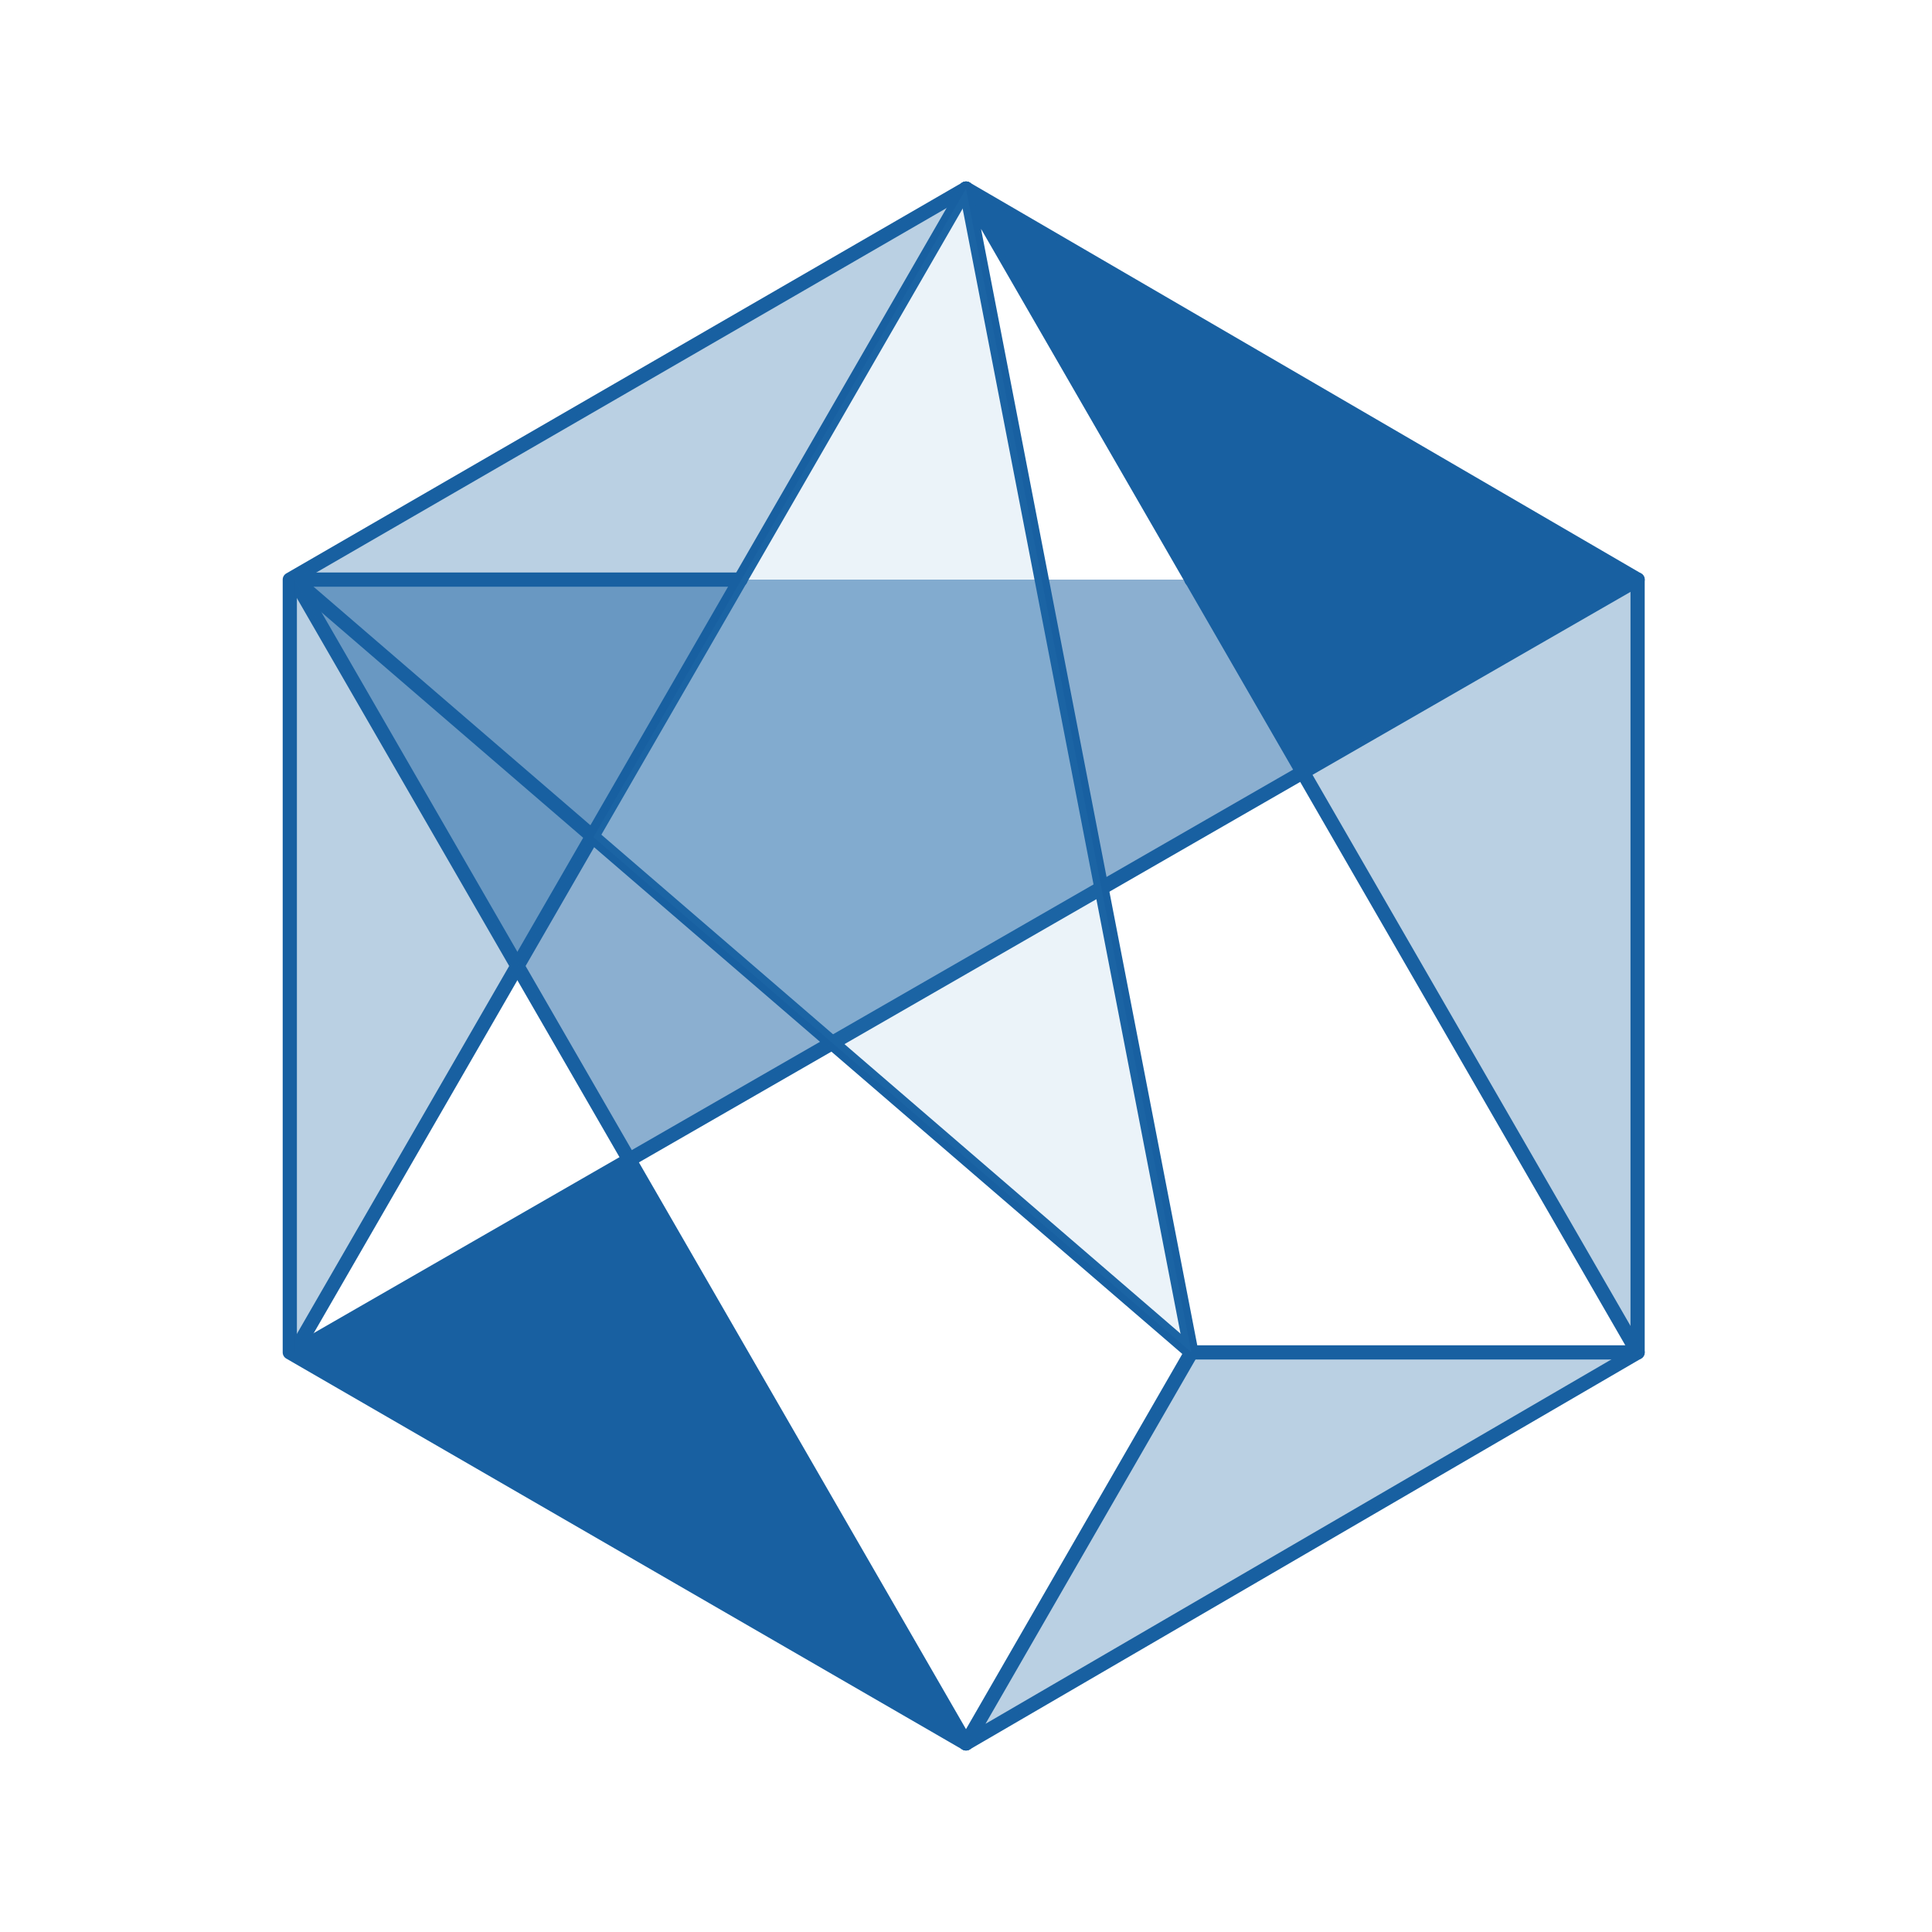
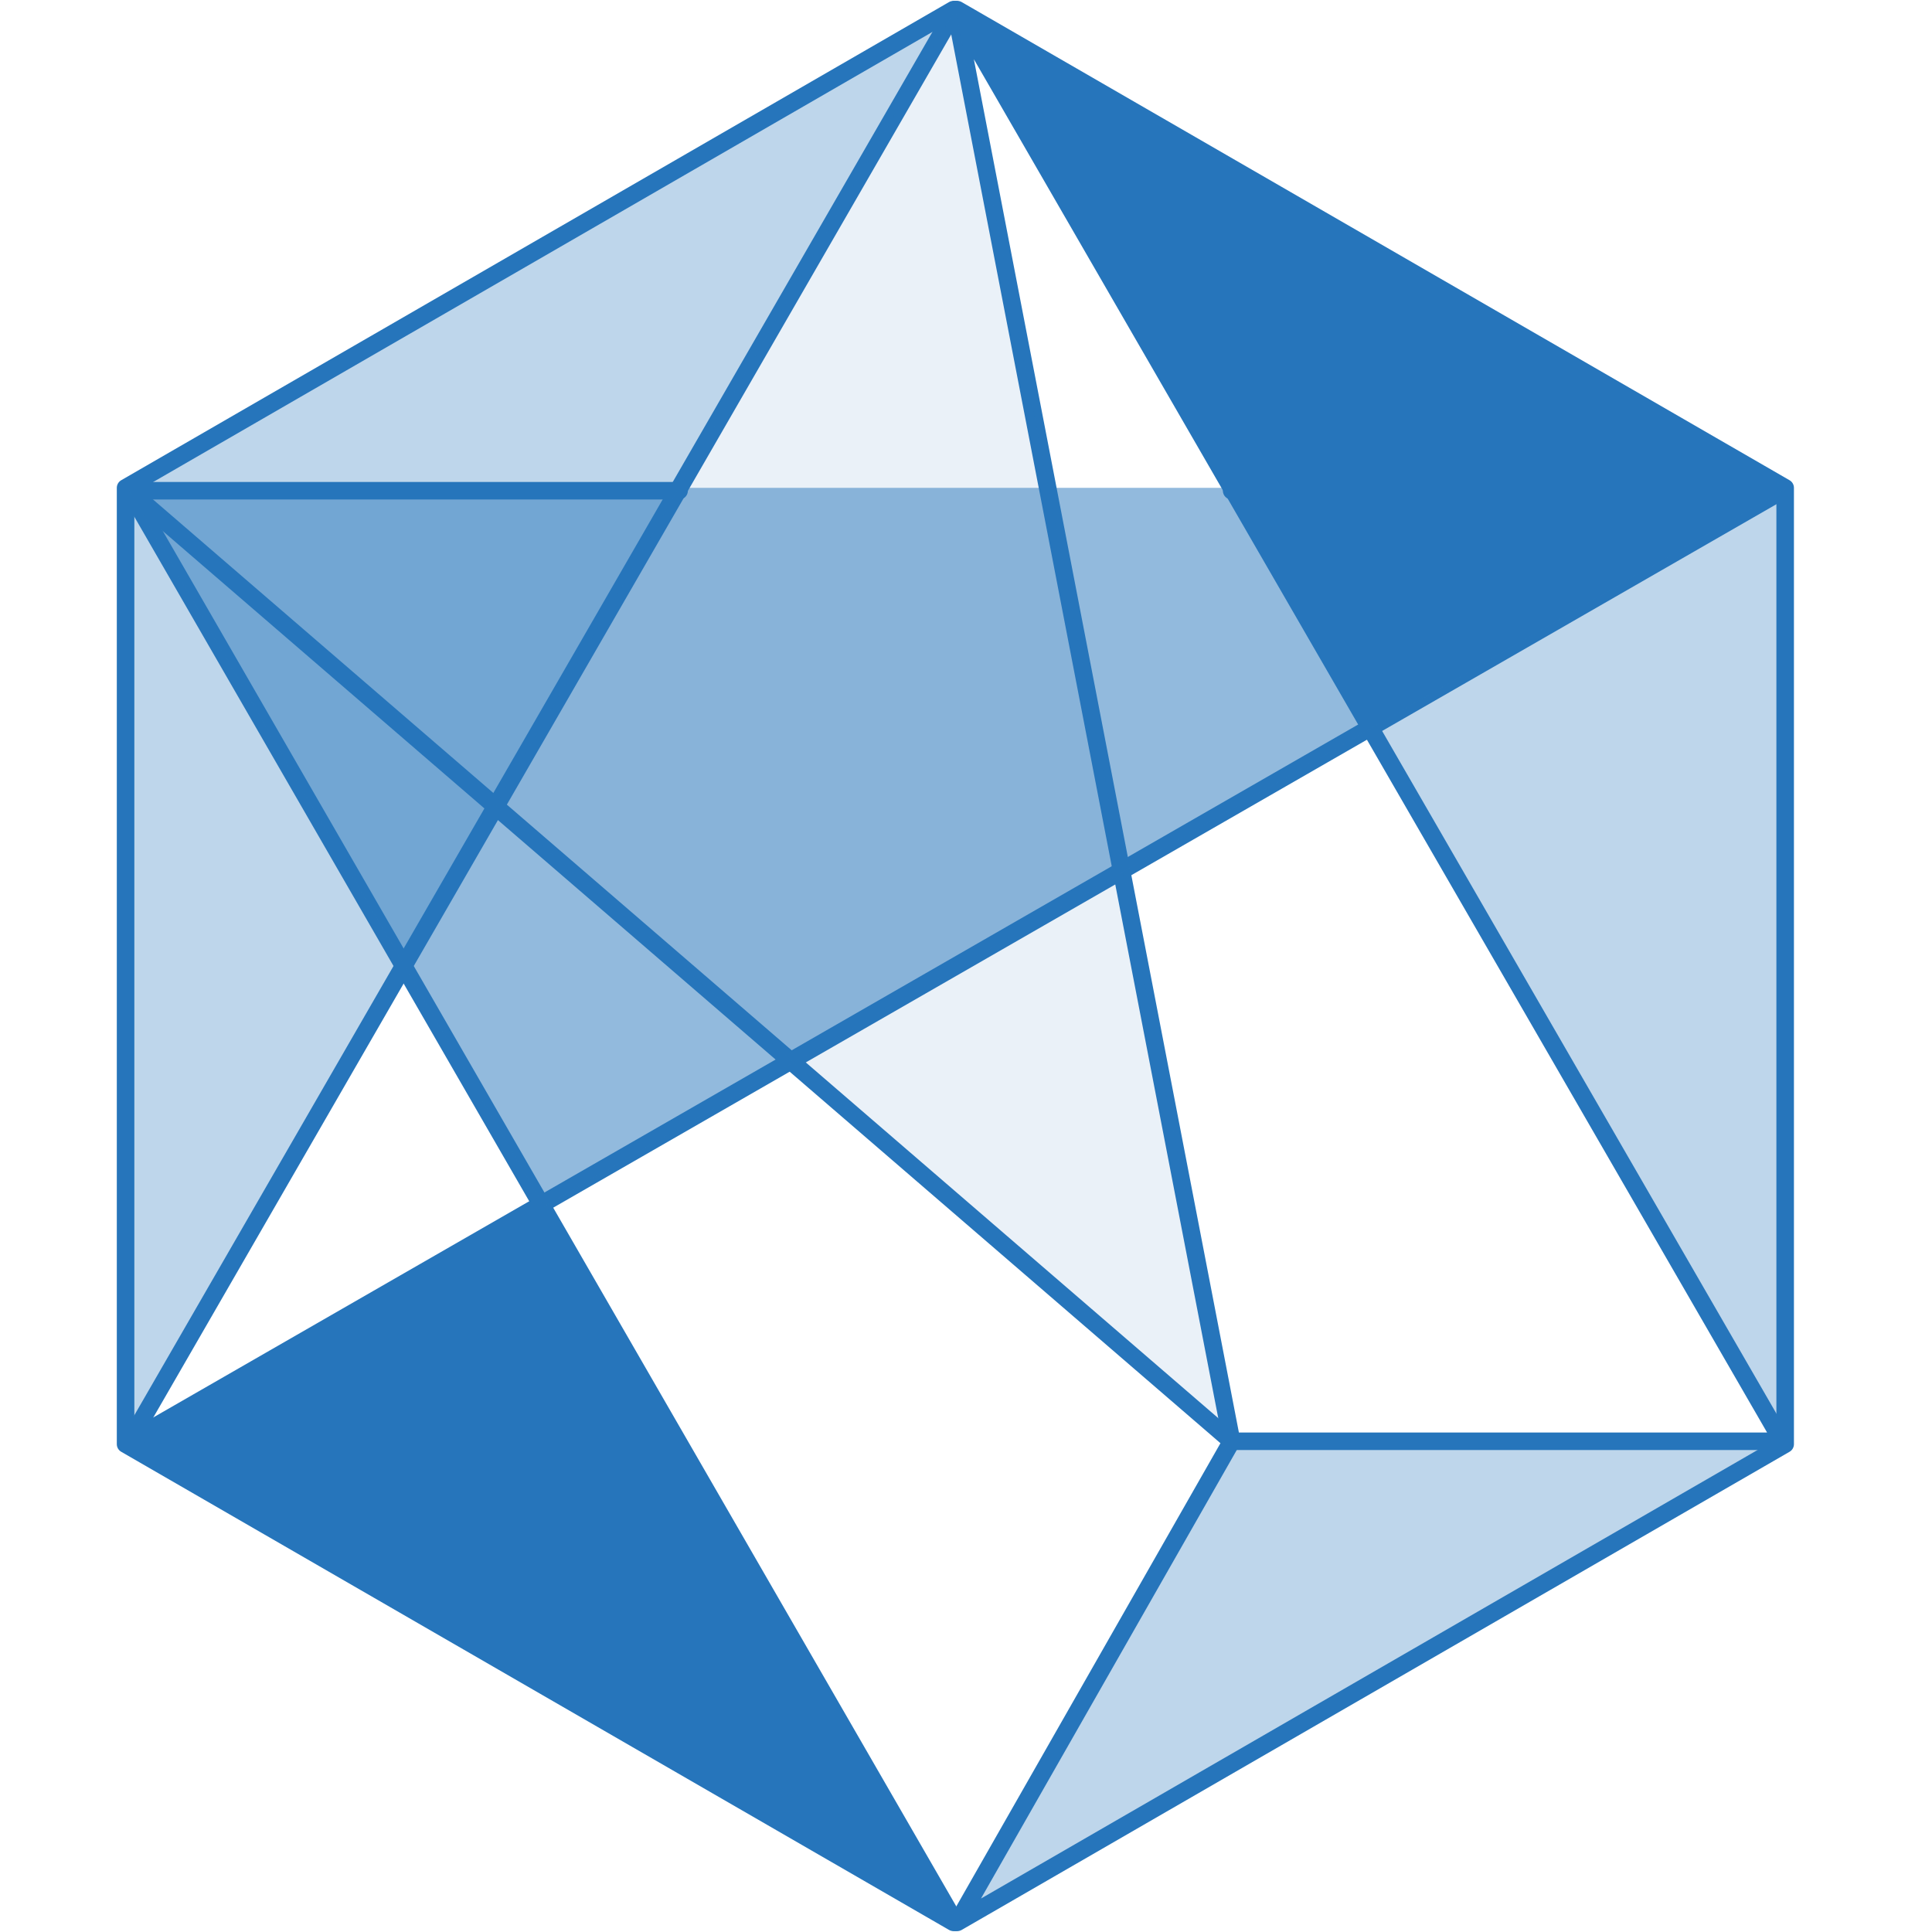
- <svg xmlns="http://www.w3.org/2000/svg" version="1.1" id="1" x="0px" y="0px" viewBox="0 0 42 42" style="enable-background:new 0 0 42 42;" xml:space="preserve">
+ <svg xmlns="http://www.w3.org/2000/svg" version="1.1" id="1" x="0px" y="0px" viewBox="0 0 200 200" style="enable-background:new 0 0 200 200;" xml:space="preserve">
  <style type="text/css">
- 	.st0{fill:none;stroke:#1860A1;stroke-width:0.309;stroke-linecap:round;stroke-linejoin:round;stroke-miterlimit:10;}
- 	.st1{opacity:0.3;fill:#1860A1;enable-background:new    ;}
- 	.st2{fill:#1860A1;}
- 	.st3{opacity:0.5;fill:#1860A1;enable-background:new    ;}
- 	.st4{opacity:0.1;fill:#3881C3;enable-background:new    ;}
+ 	.st0{opacity:0.3;fill:#2675BB;}
+ 	.st1{fill:#2675BB;}
+ 	.st2{fill:none;stroke:#2675BB;stroke-width:1.816;stroke-linecap:round;stroke-linejoin:round;stroke-miterlimit:10;}
+ 	.st3{opacity:0.5;fill:#2675BB;}
+ 	.st4{opacity:0.1;fill:#2675BB;}
</style>
+   <polygon class="st0" points="127.7,149.2 99.1,199 185,149.5 " />
+   <polygon class="st1" points="13.2,149.5 99.1,199 56.3,124.9 " />
+   <polygon class="st0" points="98.9,1 13.2,50.5 13.2,149.5 " />
+   <polygon class="st0" points="98.9,1 185,50.5 185,149.5 " />
  <g>
-     <g>
-       <g>
-         <polyline class="st0" points="21,4.1 6.3,12.6 6.3,29.4 21,37.9    " />
-         <polyline class="st0" points="16.1,12.6 6.4,12.6 21,37.9    " />
-         <line class="st0" x1="21" y1="4.1" x2="6.4" y2="29.4" />
-         <polygon class="st0" points="21,4.1 35.6,29.4 25.9,29.4    " />
-         <polyline class="st0" points="25.9,12.6 35.6,12.6 6.4,29.4    " />
-         <polyline class="st0" points="6.4,12.6 25.9,29.4 21,37.9 35.6,29.4 35.6,12.6 21,4.1    " />
-       </g>
-       <polygon class="st1" points="25.9,29.4 21,37.9 35.7,29.4   " />
-       <polygon class="st2" points="6.4,29.4 21,37.9 13.7,25.2   " />
-       <polygon class="st3" points="6.4,12.6 13.7,25.2 35.7,12.6   " />
-       <polygon class="st1" points="21,4.1 6.4,12.6 6.4,29.4   " />
-       <polygon class="st1" points="21,4.1 35.7,12.6 35.7,29.4   " />
-       <polygon class="st4" points="21,4.1 12.9,18.2 25.9,29.4   " />
-       <polygon class="st2" points="21,4.1 28.3,16.8 35.7,12.6   " />
-     </g>
+     <polyline class="st2" points="98.7,1 13,50.5 13,149.5 98.7,199  " />
+     <polyline class="st2" points="70.3,50.8 13.4,50.8 98.9,199  " />
+     <line class="st2" x1="98.9" y1="1" x2="13.4" y2="149.2" />
+     <polygon class="st2" points="98.9,1 184.5,149.2 127.5,149.2  " />
+     <polyline class="st2" points="127.5,50.8 184.5,50.8 13.4,149.2  " />
+     <polyline class="st2" points="13.4,50.8 127.5,149.2 99.1,199 184.8,149.5 184.8,50.5 99.1,1  " />
  </g>
+   <polygon class="st3" points="13.2,50.5 56.3,124.9 185,50.5 " />
+   <polygon class="st4" points="98.9,1 51.3,83.4 127.7,149.2 " />
+   <polygon class="st1" points="98.9,1 141.9,75.1 185,50.5 " />
</svg>
